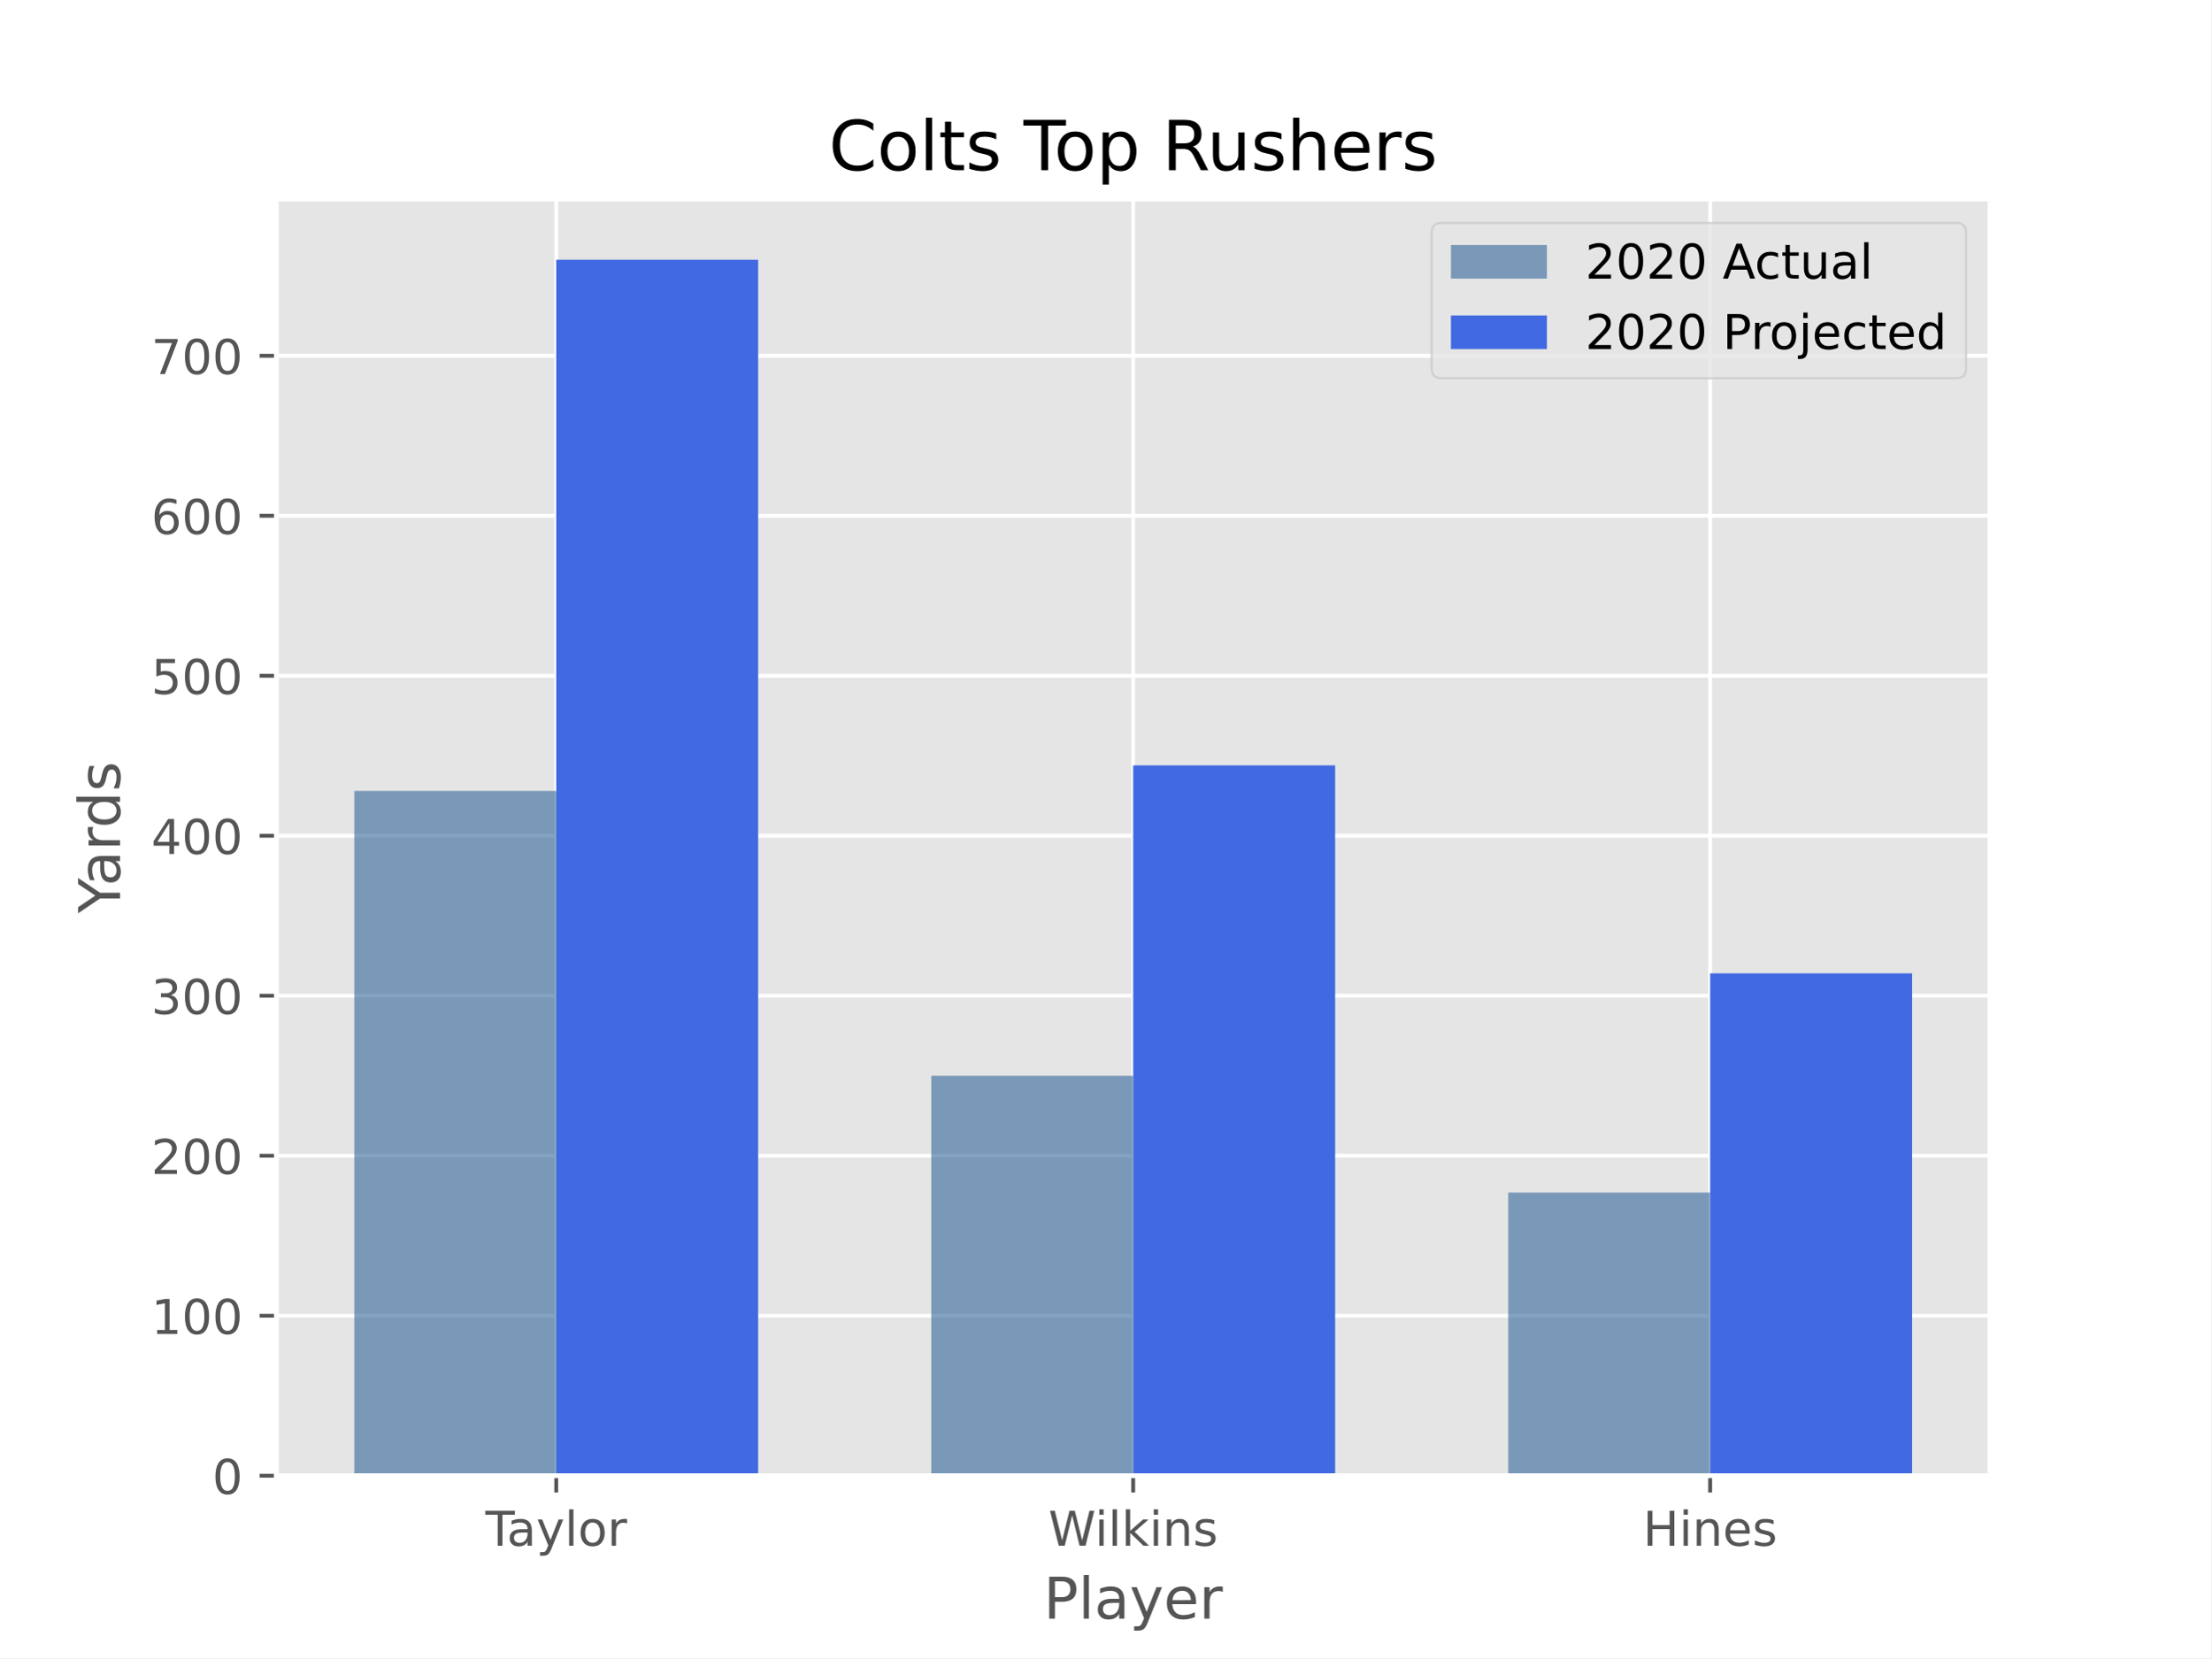
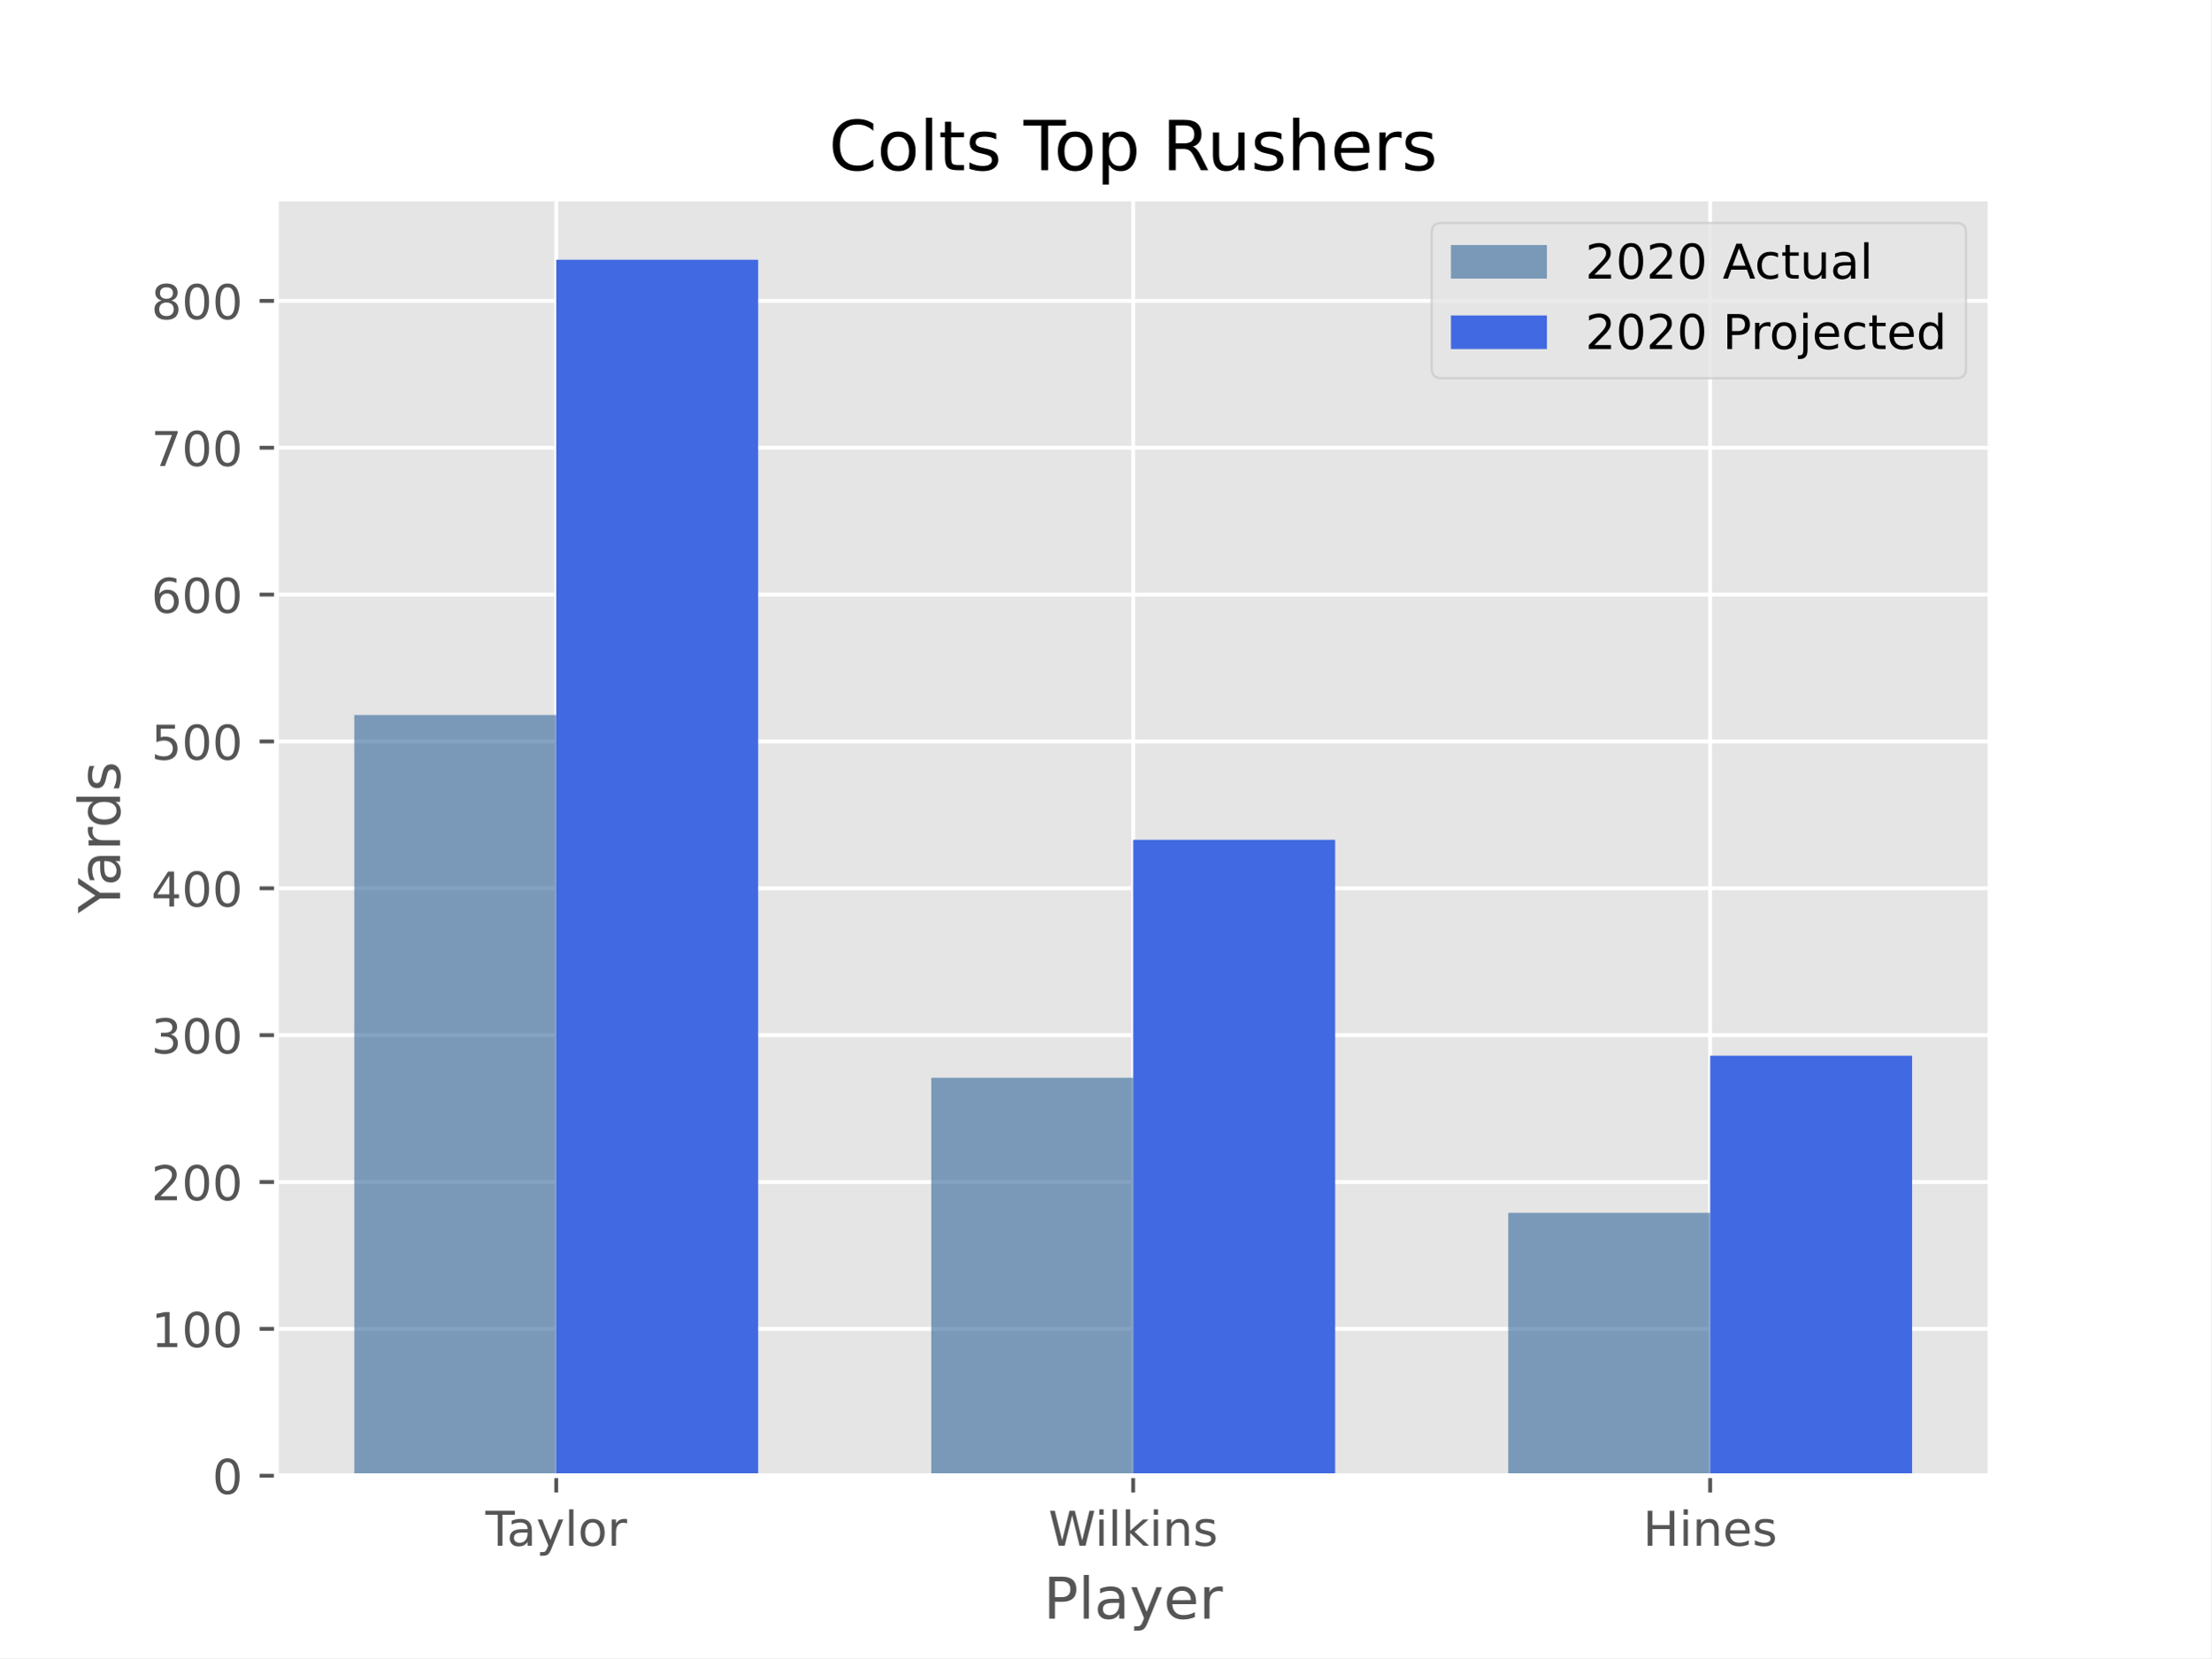
<svg xmlns="http://www.w3.org/2000/svg" xmlns:xlink="http://www.w3.org/1999/xlink" height="345.6pt" version="1.1" viewBox="0 0 460.8 345.6" width="460.8pt">
  <defs>
    <style type="text/css">*{stroke-linecap:butt;stroke-linejoin:round;}</style>
  </defs>
  <g id="figure_1">
    <g id="patch_1">
      <path d="M 0 345.6  L 460.8 345.6  L 460.8 0  L 0 0  z " style="fill:#ffffff;" />
    </g>
    <g id="axes_1">
      <g id="patch_2">
        <path d="M 57.6 307.584  L 414.72 307.584  L 414.72 41.472  L 57.6 41.472  z " style="fill:#e5e5e5;" />
      </g>
      <g id="matplotlib.axis_1">
        <g id="xtick_1">
          <g id="line2d_1">
-             <path clip-path="url(#peca56d6523)" d="M 115.918 307.584  L 115.918 41.472  " style="fill:none;stroke:#ffffff;stroke-linecap:square;stroke-width:0.8;" />
+             <path clip-path="url(#pc403ac9554)" d="M 115.918 307.584  L 115.918 41.472  " style="fill:none;stroke:#ffffff;stroke-linecap:square;stroke-width:0.8;" />
          </g>
          <g id="line2d_2">
            <defs>
-               <path d="M 0 0  L 0 3.5  " id="mc77a7208b7" style="stroke:#555555;stroke-width:0.8;" />
-             </defs>
-             <g>
-               <use style="fill:#555555;stroke:#555555;stroke-width:0.8;" x="115.918" xlink:href="#mc77a7208b7" y="307.584" />
+               <path d="M 0 0  L 0 3.5  " id="mb38f9babc2" style="stroke:#555555;stroke-width:0.8;" />
+             </defs>
+             <g>
+               <use style="fill:#555555;stroke:#555555;stroke-width:0.8;" x="115.918" xlink:href="#mb38f9babc2" y="307.584" />
            </g>
          </g>
          <g id="text_1">
            <g style="fill:#555555;" transform="translate(101.1613 322.1824)scale(0.1 -0.1)">
              <defs>
                <path d="M -0.297 72.906  L 61.375 72.906  L 61.375 64.594  L 35.5 64.594  L 35.5 0  L 25.594 0  L 25.594 64.594  L -0.297 64.594  z " id="DejaVuSans-84" />
                <path d="M 34.281 27.484  Q 23.391 27.484 19.188 25  Q 14.984 22.516 14.984 16.5  Q 14.984 11.719 18.141 8.906  Q 21.297 6.109 26.703 6.109  Q 34.188 6.109 38.703 11.406  Q 43.219 16.703 43.219 25.484  L 43.219 27.484  z M 52.203 31.203  L 52.203 0  L 43.219 0  L 43.219 8.297  Q 40.141 3.328 35.547 0.953  Q 30.953 -1.422 24.312 -1.422  Q 15.922 -1.422 10.953 3.297  Q 6 8.016 6 15.922  Q 6 25.141 12.172 29.828  Q 18.359 34.516 30.609 34.516  L 43.219 34.516  L 43.219 35.406  Q 43.219 41.609 39.141 45  Q 35.062 48.391 27.688 48.391  Q 23 48.391 18.547 47.266  Q 14.109 46.141 10.016 43.891  L 10.016 52.203  Q 14.938 54.109 19.578 55.047  Q 24.219 56 28.609 56  Q 40.484 56 46.344 49.844  Q 52.203 43.703 52.203 31.203  z " id="DejaVuSans-97" />
                <path d="M 32.172 -5.078  Q 28.375 -14.844 24.75 -17.812  Q 21.141 -20.797 15.094 -20.797  L 7.906 -20.797  L 7.906 -13.281  L 13.188 -13.281  Q 16.891 -13.281 18.938 -11.516  Q 21 -9.766 23.484 -3.219  L 25.094 0.875  L 2.984 54.688  L 12.5 54.688  L 29.594 11.922  L 46.688 54.688  L 56.203 54.688  z " id="DejaVuSans-121" />
                <path d="M 9.422 75.984  L 18.406 75.984  L 18.406 0  L 9.422 0  z " id="DejaVuSans-108" />
                <path d="M 30.609 48.391  Q 23.391 48.391 19.188 42.75  Q 14.984 37.109 14.984 27.297  Q 14.984 17.484 19.156 11.844  Q 23.344 6.203 30.609 6.203  Q 37.797 6.203 41.984 11.859  Q 46.188 17.531 46.188 27.297  Q 46.188 37.016 41.984 42.703  Q 37.797 48.391 30.609 48.391  z M 30.609 56  Q 42.328 56 49.016 48.375  Q 55.719 40.766 55.719 27.297  Q 55.719 13.875 49.016 6.219  Q 42.328 -1.422 30.609 -1.422  Q 18.844 -1.422 12.172 6.219  Q 5.516 13.875 5.516 27.297  Q 5.516 40.766 12.172 48.375  Q 18.844 56 30.609 56  z " id="DejaVuSans-111" />
                <path d="M 41.109 46.297  Q 39.594 47.172 37.812 47.578  Q 36.031 48 33.891 48  Q 26.266 48 22.188 43.047  Q 18.109 38.094 18.109 28.812  L 18.109 0  L 9.078 0  L 9.078 54.688  L 18.109 54.688  L 18.109 46.188  Q 20.953 51.172 25.484 53.578  Q 30.031 56 36.531 56  Q 37.453 56 38.578 55.875  Q 39.703 55.766 41.062 55.516  z " id="DejaVuSans-114" />
              </defs>
              <use xlink:href="#DejaVuSans-84" />
              <use x="44.584" xlink:href="#DejaVuSans-97" />
              <use x="105.863" xlink:href="#DejaVuSans-121" />
              <use x="165.043" xlink:href="#DejaVuSans-108" />
              <use x="192.826" xlink:href="#DejaVuSans-111" />
              <use x="254.008" xlink:href="#DejaVuSans-114" />
            </g>
          </g>
        </g>
        <g id="xtick_2">
          <g id="line2d_3">
-             <path clip-path="url(#peca56d6523)" d="M 236.16 307.584  L 236.16 41.472  " style="fill:none;stroke:#ffffff;stroke-linecap:square;stroke-width:0.8;" />
+             <path clip-path="url(#pc403ac9554)" d="M 236.16 307.584  L 236.16 41.472  " style="fill:none;stroke:#ffffff;stroke-linecap:square;stroke-width:0.8;" />
          </g>
          <g id="line2d_4">
            <g>
-               <use style="fill:#555555;stroke:#555555;stroke-width:0.8;" x="236.16" xlink:href="#mc77a7208b7" y="307.584" />
+               <use style="fill:#555555;stroke:#555555;stroke-width:0.8;" x="236.16" xlink:href="#mb38f9babc2" y="307.584" />
            </g>
          </g>
          <g id="text_2">
            <g style="fill:#555555;" transform="translate(218.4928 322.1824)scale(0.1 -0.1)">
              <defs>
                <path d="M 3.328 72.906  L 13.281 72.906  L 28.609 11.281  L 43.891 72.906  L 54.984 72.906  L 70.312 11.281  L 85.594 72.906  L 95.609 72.906  L 77.297 0  L 64.891 0  L 49.516 63.281  L 33.984 0  L 21.578 0  z " id="DejaVuSans-87" />
                <path d="M 9.422 54.688  L 18.406 54.688  L 18.406 0  L 9.422 0  z M 9.422 75.984  L 18.406 75.984  L 18.406 64.594  L 9.422 64.594  z " id="DejaVuSans-105" />
                <path d="M 9.078 75.984  L 18.109 75.984  L 18.109 31.109  L 44.922 54.688  L 56.391 54.688  L 27.391 29.109  L 57.625 0  L 45.906 0  L 18.109 26.703  L 18.109 0  L 9.078 0  z " id="DejaVuSans-107" />
                <path d="M 54.891 33.016  L 54.891 0  L 45.906 0  L 45.906 32.719  Q 45.906 40.484 42.875 44.328  Q 39.844 48.188 33.797 48.188  Q 26.516 48.188 22.312 43.547  Q 18.109 38.922 18.109 30.906  L 18.109 0  L 9.078 0  L 9.078 54.688  L 18.109 54.688  L 18.109 46.188  Q 21.344 51.125 25.703 53.562  Q 30.078 56 35.797 56  Q 45.219 56 50.047 50.172  Q 54.891 44.344 54.891 33.016  z " id="DejaVuSans-110" />
                <path d="M 44.281 53.078  L 44.281 44.578  Q 40.484 46.531 36.375 47.5  Q 32.281 48.484 27.875 48.484  Q 21.188 48.484 17.844 46.438  Q 14.5 44.391 14.5 40.281  Q 14.5 37.156 16.891 35.375  Q 19.281 33.594 26.516 31.984  L 29.594 31.297  Q 39.156 29.25 43.188 25.516  Q 47.219 21.781 47.219 15.094  Q 47.219 7.469 41.188 3.016  Q 35.156 -1.422 24.609 -1.422  Q 20.219 -1.422 15.453 -0.562  Q 10.688 0.297 5.422 2  L 5.422 11.281  Q 10.406 8.688 15.234 7.391  Q 20.062 6.109 24.812 6.109  Q 31.156 6.109 34.562 8.281  Q 37.984 10.453 37.984 14.406  Q 37.984 18.062 35.516 20.016  Q 33.062 21.969 24.703 23.781  L 21.578 24.516  Q 13.234 26.266 9.516 29.906  Q 5.812 33.547 5.812 39.891  Q 5.812 47.609 11.281 51.797  Q 16.75 56 26.812 56  Q 31.781 56 36.172 55.266  Q 40.578 54.547 44.281 53.078  z " id="DejaVuSans-115" />
              </defs>
              <use xlink:href="#DejaVuSans-87" />
              <use x="96.627" xlink:href="#DejaVuSans-105" />
              <use x="124.41" xlink:href="#DejaVuSans-108" />
              <use x="152.193" xlink:href="#DejaVuSans-107" />
              <use x="210.104" xlink:href="#DejaVuSans-105" />
              <use x="237.887" xlink:href="#DejaVuSans-110" />
              <use x="301.266" xlink:href="#DejaVuSans-115" />
            </g>
          </g>
        </g>
        <g id="xtick_3">
          <g id="line2d_5">
-             <path clip-path="url(#peca56d6523)" d="M 356.402 307.584  L 356.402 41.472  " style="fill:none;stroke:#ffffff;stroke-linecap:square;stroke-width:0.8;" />
+             <path clip-path="url(#pc403ac9554)" d="M 356.402 307.584  L 356.402 41.472  " style="fill:none;stroke:#ffffff;stroke-linecap:square;stroke-width:0.8;" />
          </g>
          <g id="line2d_6">
            <g>
-               <use style="fill:#555555;stroke:#555555;stroke-width:0.8;" x="356.402" xlink:href="#mc77a7208b7" y="307.584" />
+               <use style="fill:#555555;stroke:#555555;stroke-width:0.8;" x="356.402" xlink:href="#mb38f9babc2" y="307.584" />
            </g>
          </g>
          <g id="text_3">
            <g style="fill:#555555;" transform="translate(342.4032 322.1824)scale(0.1 -0.1)">
              <defs>
                <path d="M 9.812 72.906  L 19.672 72.906  L 19.672 43.016  L 55.516 43.016  L 55.516 72.906  L 65.375 72.906  L 65.375 0  L 55.516 0  L 55.516 34.719  L 19.672 34.719  L 19.672 0  L 9.812 0  z " id="DejaVuSans-72" />
                <path d="M 56.203 29.594  L 56.203 25.203  L 14.891 25.203  Q 15.484 15.922 20.484 11.062  Q 25.484 6.203 34.422 6.203  Q 39.594 6.203 44.453 7.469  Q 49.312 8.734 54.109 11.281  L 54.109 2.781  Q 49.266 0.734 44.188 -0.344  Q 39.109 -1.422 33.891 -1.422  Q 20.797 -1.422 13.156 6.188  Q 5.516 13.812 5.516 26.812  Q 5.516 40.234 12.766 48.109  Q 20.016 56 32.328 56  Q 43.359 56 49.781 48.891  Q 56.203 41.797 56.203 29.594  z M 47.219 32.234  Q 47.125 39.594 43.094 43.984  Q 39.062 48.391 32.422 48.391  Q 24.906 48.391 20.391 44.141  Q 15.875 39.891 15.188 32.172  z " id="DejaVuSans-101" />
              </defs>
              <use xlink:href="#DejaVuSans-72" />
              <use x="75.195" xlink:href="#DejaVuSans-105" />
              <use x="102.979" xlink:href="#DejaVuSans-110" />
              <use x="166.357" xlink:href="#DejaVuSans-101" />
              <use x="227.881" xlink:href="#DejaVuSans-115" />
            </g>
          </g>
        </g>
        <g id="text_4">
          <g style="fill:#555555;" transform="translate(217.4888 337.3802)scale(0.12 -0.12)">
            <defs>
              <path d="M 19.672 64.797  L 19.672 37.406  L 32.078 37.406  Q 38.969 37.406 42.719 40.969  Q 46.484 44.531 46.484 51.125  Q 46.484 57.672 42.719 61.234  Q 38.969 64.797 32.078 64.797  z M 9.812 72.906  L 32.078 72.906  Q 44.344 72.906 50.609 67.359  Q 56.891 61.812 56.891 51.125  Q 56.891 40.328 50.609 34.812  Q 44.344 29.297 32.078 29.297  L 19.672 29.297  L 19.672 0  L 9.812 0  z " id="DejaVuSans-80" />
            </defs>
            <use xlink:href="#DejaVuSans-80" />
            <use x="60.303" xlink:href="#DejaVuSans-108" />
            <use x="88.086" xlink:href="#DejaVuSans-97" />
            <use x="149.365" xlink:href="#DejaVuSans-121" />
            <use x="208.545" xlink:href="#DejaVuSans-101" />
            <use x="270.068" xlink:href="#DejaVuSans-114" />
          </g>
        </g>
      </g>
      <g id="matplotlib.axis_2">
        <g id="ytick_1">
          <g id="line2d_7">
-             <path clip-path="url(#peca56d6523)" d="M 57.6 307.584  L 414.72 307.584  " style="fill:none;stroke:#ffffff;stroke-linecap:square;stroke-width:0.8;" />
+             <path clip-path="url(#pc403ac9554)" d="M 57.6 307.584  L 414.72 307.584  " style="fill:none;stroke:#ffffff;stroke-linecap:square;stroke-width:0.8;" />
          </g>
          <g id="line2d_8">
            <defs>
-               <path d="M 0 0  L -3.5 0  " id="mce78592511" style="stroke:#555555;stroke-width:0.8;" />
-             </defs>
-             <g>
-               <use style="fill:#555555;stroke:#555555;stroke-width:0.8;" x="57.6" xlink:href="#mce78592511" y="307.584" />
+               <path d="M 0 0  L -3.5 0  " id="m70e1aae78d" style="stroke:#555555;stroke-width:0.8;" />
+             </defs>
+             <g>
+               <use style="fill:#555555;stroke:#555555;stroke-width:0.8;" x="57.6" xlink:href="#m70e1aae78d" y="307.584" />
            </g>
          </g>
          <g id="text_5">
            <g style="fill:#555555;" transform="translate(44.2375 311.3832)scale(0.1 -0.1)">
              <defs>
                <path d="M 31.781 66.406  Q 24.172 66.406 20.328 58.906  Q 16.5 51.422 16.5 36.375  Q 16.5 21.391 20.328 13.891  Q 24.172 6.391 31.781 6.391  Q 39.453 6.391 43.281 13.891  Q 47.125 21.391 47.125 36.375  Q 47.125 51.422 43.281 58.906  Q 39.453 66.406 31.781 66.406  z M 31.781 74.219  Q 44.047 74.219 50.516 64.516  Q 56.984 54.828 56.984 36.375  Q 56.984 17.969 50.516 8.266  Q 44.047 -1.422 31.781 -1.422  Q 19.531 -1.422 13.062 8.266  Q 6.594 17.969 6.594 36.375  Q 6.594 54.828 13.062 64.516  Q 19.531 74.219 31.781 74.219  z " id="DejaVuSans-48" />
              </defs>
              <use xlink:href="#DejaVuSans-48" />
            </g>
          </g>
        </g>
        <g id="ytick_2">
          <g id="line2d_9">
-             <path clip-path="url(#peca56d6523)" d="M 57.6 274.237  L 414.72 274.237  " style="fill:none;stroke:#ffffff;stroke-linecap:square;stroke-width:0.8;" />
+             <path clip-path="url(#pc403ac9554)" d="M 57.6 276.975  L 414.72 276.975  " style="fill:none;stroke:#ffffff;stroke-linecap:square;stroke-width:0.8;" />
          </g>
          <g id="line2d_10">
            <g>
-               <use style="fill:#555555;stroke:#555555;stroke-width:0.8;" x="57.6" xlink:href="#mce78592511" y="274.237" />
+               <use style="fill:#555555;stroke:#555555;stroke-width:0.8;" x="57.6" xlink:href="#m70e1aae78d" y="276.975" />
            </g>
          </g>
          <g id="text_6">
-             <g style="fill:#555555;" transform="translate(31.5125 278.0358)scale(0.1 -0.1)">
+             <g style="fill:#555555;" transform="translate(31.5125 280.7745)scale(0.1 -0.1)">
              <defs>
                <path d="M 12.406 8.297  L 28.516 8.297  L 28.516 63.922  L 10.984 60.406  L 10.984 69.391  L 28.422 72.906  L 38.281 72.906  L 38.281 8.297  L 54.391 8.297  L 54.391 0  L 12.406 0  z " id="DejaVuSans-49" />
              </defs>
              <use xlink:href="#DejaVuSans-49" />
              <use x="63.623" xlink:href="#DejaVuSans-48" />
              <use x="127.246" xlink:href="#DejaVuSans-48" />
            </g>
          </g>
        </g>
        <g id="ytick_3">
          <g id="line2d_11">
-             <path clip-path="url(#peca56d6523)" d="M 57.6 240.889  L 414.72 240.889  " style="fill:none;stroke:#ffffff;stroke-linecap:square;stroke-width:0.8;" />
+             <path clip-path="url(#pc403ac9554)" d="M 57.6 246.367  L 414.72 246.367  " style="fill:none;stroke:#ffffff;stroke-linecap:square;stroke-width:0.8;" />
          </g>
          <g id="line2d_12">
            <g>
-               <use style="fill:#555555;stroke:#555555;stroke-width:0.8;" x="57.6" xlink:href="#mce78592511" y="240.889" />
+               <use style="fill:#555555;stroke:#555555;stroke-width:0.8;" x="57.6" xlink:href="#m70e1aae78d" y="246.367" />
            </g>
          </g>
          <g id="text_7">
-             <g style="fill:#555555;" transform="translate(31.5125 244.6885)scale(0.1 -0.1)">
+             <g style="fill:#555555;" transform="translate(31.5125 250.1658)scale(0.1 -0.1)">
              <defs>
                <path d="M 19.188 8.297  L 53.609 8.297  L 53.609 0  L 7.328 0  L 7.328 8.297  Q 12.938 14.109 22.625 23.891  Q 32.328 33.688 34.812 36.531  Q 39.547 41.844 41.422 45.531  Q 43.312 49.219 43.312 52.781  Q 43.312 58.594 39.234 62.25  Q 35.156 65.922 28.609 65.922  Q 23.969 65.922 18.812 64.312  Q 13.672 62.703 7.812 59.422  L 7.812 69.391  Q 13.766 71.781 18.938 73  Q 24.125 74.219 28.422 74.219  Q 39.75 74.219 46.484 68.547  Q 53.219 62.891 53.219 53.422  Q 53.219 48.922 51.531 44.891  Q 49.859 40.875 45.406 35.406  Q 44.188 33.984 37.641 27.219  Q 31.109 20.453 19.188 8.297  z " id="DejaVuSans-50" />
              </defs>
              <use xlink:href="#DejaVuSans-50" />
              <use x="63.623" xlink:href="#DejaVuSans-48" />
              <use x="127.246" xlink:href="#DejaVuSans-48" />
            </g>
          </g>
        </g>
        <g id="ytick_4">
          <g id="line2d_13">
-             <path clip-path="url(#peca56d6523)" d="M 57.6 207.542  L 414.72 207.542  " style="fill:none;stroke:#ffffff;stroke-linecap:square;stroke-width:0.8;" />
+             <path clip-path="url(#pc403ac9554)" d="M 57.6 215.758  L 414.72 215.758  " style="fill:none;stroke:#ffffff;stroke-linecap:square;stroke-width:0.8;" />
          </g>
          <g id="line2d_14">
            <g>
-               <use style="fill:#555555;stroke:#555555;stroke-width:0.8;" x="57.6" xlink:href="#mce78592511" y="207.542" />
+               <use style="fill:#555555;stroke:#555555;stroke-width:0.8;" x="57.6" xlink:href="#m70e1aae78d" y="215.758" />
            </g>
          </g>
          <g id="text_8">
-             <g style="fill:#555555;" transform="translate(31.5125 211.3411)scale(0.1 -0.1)">
+             <g style="fill:#555555;" transform="translate(31.5125 219.5571)scale(0.1 -0.1)">
              <defs>
                <path d="M 40.578 39.312  Q 47.656 37.797 51.625 33  Q 55.609 28.219 55.609 21.188  Q 55.609 10.406 48.188 4.484  Q 40.766 -1.422 27.094 -1.422  Q 22.516 -1.422 17.656 -0.516  Q 12.797 0.391 7.625 2.203  L 7.625 11.719  Q 11.719 9.328 16.594 8.109  Q 21.484 6.891 26.812 6.891  Q 36.078 6.891 40.938 10.547  Q 45.797 14.203 45.797 21.188  Q 45.797 27.641 41.281 31.266  Q 36.766 34.906 28.719 34.906  L 20.219 34.906  L 20.219 43.016  L 29.109 43.016  Q 36.375 43.016 40.234 45.922  Q 44.094 48.828 44.094 54.297  Q 44.094 59.906 40.109 62.906  Q 36.141 65.922 28.719 65.922  Q 24.656 65.922 20.016 65.031  Q 15.375 64.156 9.812 62.312  L 9.812 71.094  Q 15.438 72.656 20.344 73.438  Q 25.25 74.219 29.594 74.219  Q 40.828 74.219 47.359 69.109  Q 53.906 64.016 53.906 55.328  Q 53.906 49.266 50.438 45.094  Q 46.969 40.922 40.578 39.312  z " id="DejaVuSans-51" />
              </defs>
              <use xlink:href="#DejaVuSans-51" />
              <use x="63.623" xlink:href="#DejaVuSans-48" />
              <use x="127.246" xlink:href="#DejaVuSans-48" />
            </g>
          </g>
        </g>
        <g id="ytick_5">
          <g id="line2d_15">
-             <path clip-path="url(#peca56d6523)" d="M 57.6 174.195  L 414.72 174.195  " style="fill:none;stroke:#ffffff;stroke-linecap:square;stroke-width:0.8;" />
+             <path clip-path="url(#pc403ac9554)" d="M 57.6 185.149  L 414.72 185.149  " style="fill:none;stroke:#ffffff;stroke-linecap:square;stroke-width:0.8;" />
          </g>
          <g id="line2d_16">
            <g>
-               <use style="fill:#555555;stroke:#555555;stroke-width:0.8;" x="57.6" xlink:href="#mce78592511" y="174.195" />
+               <use style="fill:#555555;stroke:#555555;stroke-width:0.8;" x="57.6" xlink:href="#m70e1aae78d" y="185.149" />
            </g>
          </g>
          <g id="text_9">
-             <g style="fill:#555555;" transform="translate(31.5125 177.9937)scale(0.1 -0.1)">
+             <g style="fill:#555555;" transform="translate(31.5125 188.9484)scale(0.1 -0.1)">
              <defs>
                <path d="M 37.797 64.312  L 12.891 25.391  L 37.797 25.391  z M 35.203 72.906  L 47.609 72.906  L 47.609 25.391  L 58.016 25.391  L 58.016 17.188  L 47.609 17.188  L 47.609 0  L 37.797 0  L 37.797 17.188  L 4.891 17.188  L 4.891 26.703  z " id="DejaVuSans-52" />
              </defs>
              <use xlink:href="#DejaVuSans-52" />
              <use x="63.623" xlink:href="#DejaVuSans-48" />
              <use x="127.246" xlink:href="#DejaVuSans-48" />
            </g>
          </g>
        </g>
        <g id="ytick_6">
          <g id="line2d_17">
-             <path clip-path="url(#peca56d6523)" d="M 57.6 140.847  L 414.72 140.847  " style="fill:none;stroke:#ffffff;stroke-linecap:square;stroke-width:0.8;" />
+             <path clip-path="url(#pc403ac9554)" d="M 57.6 154.541  L 414.72 154.541  " style="fill:none;stroke:#ffffff;stroke-linecap:square;stroke-width:0.8;" />
          </g>
          <g id="line2d_18">
            <g>
-               <use style="fill:#555555;stroke:#555555;stroke-width:0.8;" x="57.6" xlink:href="#mce78592511" y="140.847" />
+               <use style="fill:#555555;stroke:#555555;stroke-width:0.8;" x="57.6" xlink:href="#m70e1aae78d" y="154.541" />
            </g>
          </g>
          <g id="text_10">
-             <g style="fill:#555555;" transform="translate(31.5125 144.6464)scale(0.1 -0.1)">
+             <g style="fill:#555555;" transform="translate(31.5125 158.3397)scale(0.1 -0.1)">
              <defs>
                <path d="M 10.797 72.906  L 49.516 72.906  L 49.516 64.594  L 19.828 64.594  L 19.828 46.734  Q 21.969 47.469 24.109 47.828  Q 26.266 48.188 28.422 48.188  Q 40.625 48.188 47.75 41.5  Q 54.891 34.812 54.891 23.391  Q 54.891 11.625 47.562 5.094  Q 40.234 -1.422 26.906 -1.422  Q 22.312 -1.422 17.547 -0.641  Q 12.797 0.141 7.719 1.703  L 7.719 11.625  Q 12.109 9.234 16.797 8.062  Q 21.484 6.891 26.703 6.891  Q 35.156 6.891 40.078 11.328  Q 45.016 15.766 45.016 23.391  Q 45.016 31 40.078 35.438  Q 35.156 39.891 26.703 39.891  Q 22.75 39.891 18.812 39.016  Q 14.891 38.141 10.797 36.281  z " id="DejaVuSans-53" />
              </defs>
              <use xlink:href="#DejaVuSans-53" />
              <use x="63.623" xlink:href="#DejaVuSans-48" />
              <use x="127.246" xlink:href="#DejaVuSans-48" />
            </g>
          </g>
        </g>
        <g id="ytick_7">
          <g id="line2d_19">
-             <path clip-path="url(#peca56d6523)" d="M 57.6 107.5  L 414.72 107.5  " style="fill:none;stroke:#ffffff;stroke-linecap:square;stroke-width:0.8;" />
+             <path clip-path="url(#pc403ac9554)" d="M 57.6 123.932  L 414.72 123.932  " style="fill:none;stroke:#ffffff;stroke-linecap:square;stroke-width:0.8;" />
          </g>
          <g id="line2d_20">
            <g>
-               <use style="fill:#555555;stroke:#555555;stroke-width:0.8;" x="57.6" xlink:href="#mce78592511" y="107.5" />
+               <use style="fill:#555555;stroke:#555555;stroke-width:0.8;" x="57.6" xlink:href="#m70e1aae78d" y="123.932" />
            </g>
          </g>
          <g id="text_11">
-             <g style="fill:#555555;" transform="translate(31.5125 111.299)scale(0.1 -0.1)">
+             <g style="fill:#555555;" transform="translate(31.5125 127.731)scale(0.1 -0.1)">
              <defs>
                <path d="M 33.016 40.375  Q 26.375 40.375 22.484 35.828  Q 18.609 31.297 18.609 23.391  Q 18.609 15.531 22.484 10.953  Q 26.375 6.391 33.016 6.391  Q 39.656 6.391 43.531 10.953  Q 47.406 15.531 47.406 23.391  Q 47.406 31.297 43.531 35.828  Q 39.656 40.375 33.016 40.375  z M 52.594 71.297  L 52.594 62.312  Q 48.875 64.062 45.094 64.984  Q 41.312 65.922 37.594 65.922  Q 27.828 65.922 22.672 59.328  Q 17.531 52.734 16.797 39.406  Q 19.672 43.656 24.016 45.922  Q 28.375 48.188 33.594 48.188  Q 44.578 48.188 50.953 41.516  Q 57.328 34.859 57.328 23.391  Q 57.328 12.156 50.688 5.359  Q 44.047 -1.422 33.016 -1.422  Q 20.359 -1.422 13.672 8.266  Q 6.984 17.969 6.984 36.375  Q 6.984 53.656 15.188 63.938  Q 23.391 74.219 37.203 74.219  Q 40.922 74.219 44.703 73.484  Q 48.484 72.75 52.594 71.297  z " id="DejaVuSans-54" />
              </defs>
              <use xlink:href="#DejaVuSans-54" />
              <use x="63.623" xlink:href="#DejaVuSans-48" />
              <use x="127.246" xlink:href="#DejaVuSans-48" />
            </g>
          </g>
        </g>
        <g id="ytick_8">
          <g id="line2d_21">
-             <path clip-path="url(#peca56d6523)" d="M 57.6 74.152  L 414.72 74.152  " style="fill:none;stroke:#ffffff;stroke-linecap:square;stroke-width:0.8;" />
+             <path clip-path="url(#pc403ac9554)" d="M 57.6 93.323  L 414.72 93.323  " style="fill:none;stroke:#ffffff;stroke-linecap:square;stroke-width:0.8;" />
          </g>
          <g id="line2d_22">
            <g>
-               <use style="fill:#555555;stroke:#555555;stroke-width:0.8;" x="57.6" xlink:href="#mce78592511" y="74.152" />
+               <use style="fill:#555555;stroke:#555555;stroke-width:0.8;" x="57.6" xlink:href="#m70e1aae78d" y="93.323" />
            </g>
          </g>
          <g id="text_12">
-             <g style="fill:#555555;" transform="translate(31.5125 77.95164)scale(0.1 -0.1)">
+             <g style="fill:#555555;" transform="translate(31.5125 97.12235)scale(0.1 -0.1)">
              <defs>
                <path d="M 8.203 72.906  L 55.078 72.906  L 55.078 68.703  L 28.609 0  L 18.312 0  L 43.219 64.594  L 8.203 64.594  z " id="DejaVuSans-55" />
              </defs>
              <use xlink:href="#DejaVuSans-55" />
              <use x="63.623" xlink:href="#DejaVuSans-48" />
              <use x="127.246" xlink:href="#DejaVuSans-48" />
            </g>
          </g>
        </g>
-         <g id="text_13">
+         <g id="ytick_9">
+           <g id="line2d_23">
+             <path clip-path="url(#pc403ac9554)" d="M 57.6 62.714  L 414.72 62.714  " style="fill:none;stroke:#ffffff;stroke-linecap:square;stroke-width:0.8;" />
+           </g>
+           <g id="line2d_24">
+             <g>
+               <use style="fill:#555555;stroke:#555555;stroke-width:0.8;" x="57.6" xlink:href="#m70e1aae78d" y="62.714" />
+             </g>
+           </g>
+           <g id="text_13">
+             <g style="fill:#555555;" transform="translate(31.5125 66.51365)scale(0.1 -0.1)">
+               <defs>
+                 <path d="M 31.781 34.625  Q 24.75 34.625 20.719 30.859  Q 16.703 27.094 16.703 20.516  Q 16.703 13.922 20.719 10.156  Q 24.75 6.391 31.781 6.391  Q 38.812 6.391 42.859 10.172  Q 46.922 13.969 46.922 20.516  Q 46.922 27.094 42.891 30.859  Q 38.875 34.625 31.781 34.625  z M 21.922 38.812  Q 15.578 40.375 12.031 44.719  Q 8.5 49.078 8.5 55.328  Q 8.5 64.062 14.719 69.141  Q 20.953 74.219 31.781 74.219  Q 42.672 74.219 48.875 69.141  Q 55.078 64.062 55.078 55.328  Q 55.078 49.078 51.531 44.719  Q 48 40.375 41.703 38.812  Q 48.828 37.156 52.797 32.312  Q 56.781 27.484 56.781 20.516  Q 56.781 9.906 50.312 4.234  Q 43.844 -1.422 31.781 -1.422  Q 19.734 -1.422 13.25 4.234  Q 6.781 9.906 6.781 20.516  Q 6.781 27.484 10.781 32.312  Q 14.797 37.156 21.922 38.812  z M 18.312 54.391  Q 18.312 48.734 21.844 45.562  Q 25.391 42.391 31.781 42.391  Q 38.141 42.391 41.719 45.562  Q 45.312 48.734 45.312 54.391  Q 45.312 60.062 41.719 63.234  Q 38.141 66.406 31.781 66.406  Q 25.391 66.406 21.844 63.234  Q 18.312 60.062 18.312 54.391  z " id="DejaVuSans-56" />
+               </defs>
+               <use xlink:href="#DejaVuSans-56" />
+               <use x="63.623" xlink:href="#DejaVuSans-48" />
+               <use x="127.246" xlink:href="#DejaVuSans-48" />
+             </g>
+           </g>
+         </g>
+         <g id="text_14">
          <g style="fill:#555555;" transform="translate(25.01687 190.3408)rotate(-90)scale(0.12 -0.12)">
            <defs>
              <path d="M -0.203 72.906  L 10.406 72.906  L 30.609 42.922  L 50.688 72.906  L 61.281 72.906  L 35.5 34.719  L 35.5 0  L 25.594 0  L 25.594 34.719  z " id="DejaVuSans-89" />
              <path d="M 45.406 46.391  L 45.406 75.984  L 54.391 75.984  L 54.391 0  L 45.406 0  L 45.406 8.203  Q 42.578 3.328 38.25 0.953  Q 33.938 -1.422 27.875 -1.422  Q 17.969 -1.422 11.734 6.484  Q 5.516 14.406 5.516 27.297  Q 5.516 40.188 11.734 48.094  Q 17.969 56 27.875 56  Q 33.938 56 38.25 53.625  Q 42.578 51.266 45.406 46.391  z M 14.797 27.297  Q 14.797 17.391 18.875 11.75  Q 22.953 6.109 30.078 6.109  Q 37.203 6.109 41.297 11.75  Q 45.406 17.391 45.406 27.297  Q 45.406 37.203 41.297 42.844  Q 37.203 48.484 30.078 48.484  Q 22.953 48.484 18.875 42.844  Q 14.797 37.203 14.797 27.297  z " id="DejaVuSans-100" />
            </defs>
            <use xlink:href="#DejaVuSans-89" />
            <use x="47.334" xlink:href="#DejaVuSans-97" />
            <use x="108.613" xlink:href="#DejaVuSans-114" />
            <use x="147.977" xlink:href="#DejaVuSans-100" />
            <use x="211.453" xlink:href="#DejaVuSans-115" />
          </g>
        </g>
      </g>
      <g id="patch_3">
-         <path clip-path="url(#peca56d6523)" d="M 73.833 307.584  L 115.918 307.584  L 115.918 164.857  L 73.833 164.857  z " style="fill:#336699;fill-opacity:0.6;" />
+         <path clip-path="url(#pc403ac9554)" d="M 73.833 307.584  L 115.918 307.584  L 115.918 149.031  L 73.833 149.031  z " style="fill:#336699;fill-opacity:0.6;" />
      </g>
      <g id="patch_4">
-         <path clip-path="url(#peca56d6523)" d="M 194.075 307.584  L 236.16 307.584  L 236.16 224.216  L 194.075 224.216  z " style="fill:#336699;fill-opacity:0.6;" />
+         <path clip-path="url(#pc403ac9554)" d="M 194.075 307.584  L 236.16 307.584  L 236.16 224.634  L 194.075 224.634  z " style="fill:#336699;fill-opacity:0.6;" />
      </g>
      <g id="patch_5">
-         <path clip-path="url(#peca56d6523)" d="M 314.318 307.584  L 356.402 307.584  L 356.402 248.559  L 314.318 248.559  z " style="fill:#336699;fill-opacity:0.6;" />
+         <path clip-path="url(#pc403ac9554)" d="M 314.318 307.584  L 356.402 307.584  L 356.402 252.794  L 314.318 252.794  z " style="fill:#336699;fill-opacity:0.6;" />
      </g>
      <g id="patch_6">
-         <path clip-path="url(#peca56d6523)" d="M 115.918 307.584  L 158.002 307.584  L 158.002 54.144  L 115.918 54.144  z " style="fill:#4169e1;" />
+         <path clip-path="url(#pc403ac9554)" d="M 115.918 307.584  L 158.002 307.584  L 158.002 54.144  L 115.918 54.144  z " style="fill:#4169e1;" />
      </g>
      <g id="patch_7">
-         <path clip-path="url(#peca56d6523)" d="M 236.16 307.584  L 278.245 307.584  L 278.245 159.522  L 236.16 159.522  z " style="fill:#4169e1;" />
+         <path clip-path="url(#pc403ac9554)" d="M 236.16 307.584  L 278.245 307.584  L 278.245 175.048  L 236.16 175.048  z " style="fill:#4169e1;" />
      </g>
      <g id="patch_8">
-         <path clip-path="url(#peca56d6523)" d="M 356.402 307.584  L 398.487 307.584  L 398.487 202.873  L 356.402 202.873  z " style="fill:#4169e1;" />
+         <path clip-path="url(#pc403ac9554)" d="M 356.402 307.584  L 398.487 307.584  L 398.487 220.043  L 356.402 220.043  z " style="fill:#4169e1;" />
      </g>
      <g id="patch_9">
        <path d="M 57.6 307.584  L 57.6 41.472  " style="fill:none;stroke:#ffffff;stroke-linecap:square;stroke-linejoin:miter;" />
      </g>
      <g id="patch_10">
        <path d="M 414.72 307.584  L 414.72 41.472  " style="fill:none;stroke:#ffffff;stroke-linecap:square;stroke-linejoin:miter;" />
      </g>
      <g id="patch_11">
        <path d="M 57.6 307.584  L 414.72 307.584  " style="fill:none;stroke:#ffffff;stroke-linecap:square;stroke-linejoin:miter;" />
      </g>
      <g id="patch_12">
        <path d="M 57.6 41.472  L 414.72 41.472  " style="fill:none;stroke:#ffffff;stroke-linecap:square;stroke-linejoin:miter;" />
      </g>
-       <g id="text_14">
+       <g id="text_15">
        <g transform="translate(172.7303 35.472)scale(0.144 -0.144)">
          <defs>
            <path d="M 64.406 67.281  L 64.406 56.891  Q 59.422 61.531 53.781 63.812  Q 48.141 66.109 41.797 66.109  Q 29.297 66.109 22.656 58.469  Q 16.016 50.828 16.016 36.375  Q 16.016 21.969 22.656 14.328  Q 29.297 6.688 41.797 6.688  Q 48.141 6.688 53.781 8.984  Q 59.422 11.281 64.406 15.922  L 64.406 5.609  Q 59.234 2.094 53.438 0.328  Q 47.656 -1.422 41.219 -1.422  Q 24.656 -1.422 15.125 8.703  Q 5.609 18.844 5.609 36.375  Q 5.609 53.953 15.125 64.078  Q 24.656 74.219 41.219 74.219  Q 47.75 74.219 53.531 72.484  Q 59.328 70.75 64.406 67.281  z " id="DejaVuSans-67" />
            <path d="M 18.312 70.219  L 18.312 54.688  L 36.812 54.688  L 36.812 47.703  L 18.312 47.703  L 18.312 18.016  Q 18.312 11.328 20.141 9.422  Q 21.969 7.516 27.594 7.516  L 36.812 7.516  L 36.812 0  L 27.594 0  Q 17.188 0 13.234 3.875  Q 9.281 7.766 9.281 18.016  L 9.281 47.703  L 2.688 47.703  L 2.688 54.688  L 9.281 54.688  L 9.281 70.219  z " id="DejaVuSans-116" />
            <path id="DejaVuSans-32" />
            <path d="M 18.109 8.203  L 18.109 -20.797  L 9.078 -20.797  L 9.078 54.688  L 18.109 54.688  L 18.109 46.391  Q 20.953 51.266 25.266 53.625  Q 29.594 56 35.594 56  Q 45.562 56 51.781 48.094  Q 58.016 40.188 58.016 27.297  Q 58.016 14.406 51.781 6.484  Q 45.562 -1.422 35.594 -1.422  Q 29.594 -1.422 25.266 0.953  Q 20.953 3.328 18.109 8.203  z M 48.688 27.297  Q 48.688 37.203 44.609 42.844  Q 40.531 48.484 33.406 48.484  Q 26.266 48.484 22.188 42.844  Q 18.109 37.203 18.109 27.297  Q 18.109 17.391 22.188 11.75  Q 26.266 6.109 33.406 6.109  Q 40.531 6.109 44.609 11.75  Q 48.688 17.391 48.688 27.297  z " id="DejaVuSans-112" />
            <path d="M 44.391 34.188  Q 47.562 33.109 50.562 29.594  Q 53.562 26.078 56.594 19.922  L 66.609 0  L 56 0  L 46.688 18.703  Q 43.062 26.031 39.672 28.422  Q 36.281 30.812 30.422 30.812  L 19.672 30.812  L 19.672 0  L 9.812 0  L 9.812 72.906  L 32.078 72.906  Q 44.578 72.906 50.734 67.672  Q 56.891 62.453 56.891 51.906  Q 56.891 45.016 53.688 40.469  Q 50.484 35.938 44.391 34.188  z M 19.672 64.797  L 19.672 38.922  L 32.078 38.922  Q 39.203 38.922 42.844 42.219  Q 46.484 45.516 46.484 51.906  Q 46.484 58.297 42.844 61.547  Q 39.203 64.797 32.078 64.797  z " id="DejaVuSans-82" />
            <path d="M 8.5 21.578  L 8.5 54.688  L 17.484 54.688  L 17.484 21.922  Q 17.484 14.156 20.5 10.266  Q 23.531 6.391 29.594 6.391  Q 36.859 6.391 41.078 11.031  Q 45.312 15.672 45.312 23.688  L 45.312 54.688  L 54.297 54.688  L 54.297 0  L 45.312 0  L 45.312 8.406  Q 42.047 3.422 37.719 1  Q 33.406 -1.422 27.688 -1.422  Q 18.266 -1.422 13.375 4.438  Q 8.5 10.297 8.5 21.578  z M 31.109 56  z " id="DejaVuSans-117" />
            <path d="M 54.891 33.016  L 54.891 0  L 45.906 0  L 45.906 32.719  Q 45.906 40.484 42.875 44.328  Q 39.844 48.188 33.797 48.188  Q 26.516 48.188 22.312 43.547  Q 18.109 38.922 18.109 30.906  L 18.109 0  L 9.078 0  L 9.078 75.984  L 18.109 75.984  L 18.109 46.188  Q 21.344 51.125 25.703 53.562  Q 30.078 56 35.797 56  Q 45.219 56 50.047 50.172  Q 54.891 44.344 54.891 33.016  z " id="DejaVuSans-104" />
          </defs>
          <use xlink:href="#DejaVuSans-67" />
          <use x="69.824" xlink:href="#DejaVuSans-111" />
          <use x="131.006" xlink:href="#DejaVuSans-108" />
          <use x="158.789" xlink:href="#DejaVuSans-116" />
          <use x="197.998" xlink:href="#DejaVuSans-115" />
          <use x="250.098" xlink:href="#DejaVuSans-32" />
          <use x="281.885" xlink:href="#DejaVuSans-84" />
          <use x="325.969" xlink:href="#DejaVuSans-111" />
          <use x="387.15" xlink:href="#DejaVuSans-112" />
          <use x="450.627" xlink:href="#DejaVuSans-32" />
          <use x="482.414" xlink:href="#DejaVuSans-82" />
          <use x="547.396" xlink:href="#DejaVuSans-117" />
          <use x="610.775" xlink:href="#DejaVuSans-115" />
          <use x="662.875" xlink:href="#DejaVuSans-104" />
          <use x="726.254" xlink:href="#DejaVuSans-101" />
          <use x="787.777" xlink:href="#DejaVuSans-114" />
          <use x="828.891" xlink:href="#DejaVuSans-115" />
        </g>
      </g>
      <g id="legend_1">
        <g id="patch_13">
          <path d="M 300.381 78.828  L 407.72 78.828  Q 409.72 78.828 409.72 76.828  L 409.72 48.472  Q 409.72 46.472 407.72 46.472  L 300.381 46.472  Q 298.381 46.472 298.381 48.472  L 298.381 76.828  Q 298.381 78.828 300.381 78.828  z " style="fill:#e5e5e5;opacity:0.8;stroke:#cccccc;stroke-linejoin:miter;stroke-width:0.5;" />
        </g>
        <g id="patch_14">
          <path d="M 302.381 58.07  L 322.381 58.07  L 322.381 51.07  L 302.381 51.07  z " style="fill:#336699;fill-opacity:0.6;" />
        </g>
-         <g id="text_15">
+         <g id="text_16">
          <g transform="translate(330.3809 58.07044)scale(0.1 -0.1)">
            <defs>
              <path d="M 34.188 63.188  L 20.797 26.906  L 47.609 26.906  z M 28.609 72.906  L 39.797 72.906  L 67.578 0  L 57.328 0  L 50.688 18.703  L 17.828 18.703  L 11.188 0  L 0.781 0  z " id="DejaVuSans-65" />
              <path d="M 48.781 52.594  L 48.781 44.188  Q 44.969 46.297 41.141 47.344  Q 37.312 48.391 33.406 48.391  Q 24.656 48.391 19.812 42.844  Q 14.984 37.312 14.984 27.297  Q 14.984 17.281 19.812 11.734  Q 24.656 6.203 33.406 6.203  Q 37.312 6.203 41.141 7.25  Q 44.969 8.297 48.781 10.406  L 48.781 2.094  Q 45.016 0.344 40.984 -0.531  Q 36.969 -1.422 32.422 -1.422  Q 20.062 -1.422 12.781 6.344  Q 5.516 14.109 5.516 27.297  Q 5.516 40.672 12.859 48.328  Q 20.219 56 33.016 56  Q 37.156 56 41.109 55.141  Q 45.062 54.297 48.781 52.594  z " id="DejaVuSans-99" />
            </defs>
            <use xlink:href="#DejaVuSans-50" />
            <use x="63.623" xlink:href="#DejaVuSans-48" />
            <use x="127.246" xlink:href="#DejaVuSans-50" />
            <use x="190.869" xlink:href="#DejaVuSans-48" />
            <use x="254.492" xlink:href="#DejaVuSans-32" />
            <use x="286.279" xlink:href="#DejaVuSans-65" />
            <use x="352.938" xlink:href="#DejaVuSans-99" />
            <use x="407.918" xlink:href="#DejaVuSans-116" />
            <use x="447.127" xlink:href="#DejaVuSans-117" />
            <use x="510.506" xlink:href="#DejaVuSans-97" />
            <use x="571.785" xlink:href="#DejaVuSans-108" />
          </g>
        </g>
        <g id="patch_15">
          <path d="M 302.381 72.749  L 322.381 72.749  L 322.381 65.749  L 302.381 65.749  z " style="fill:#4169e1;" />
        </g>
-         <g id="text_16">
+         <g id="text_17">
          <g transform="translate(330.3809 72.74856)scale(0.1 -0.1)">
            <defs>
              <path d="M 9.422 54.688  L 18.406 54.688  L 18.406 -0.984  Q 18.406 -11.422 14.422 -16.109  Q 10.453 -20.797 1.609 -20.797  L -1.812 -20.797  L -1.812 -13.188  L 0.594 -13.188  Q 5.719 -13.188 7.562 -10.812  Q 9.422 -8.453 9.422 -0.984  z M 9.422 75.984  L 18.406 75.984  L 18.406 64.594  L 9.422 64.594  z " id="DejaVuSans-106" />
            </defs>
            <use xlink:href="#DejaVuSans-50" />
            <use x="63.623" xlink:href="#DejaVuSans-48" />
            <use x="127.246" xlink:href="#DejaVuSans-50" />
            <use x="190.869" xlink:href="#DejaVuSans-48" />
            <use x="254.492" xlink:href="#DejaVuSans-32" />
            <use x="286.279" xlink:href="#DejaVuSans-80" />
            <use x="344.832" xlink:href="#DejaVuSans-114" />
            <use x="383.695" xlink:href="#DejaVuSans-111" />
            <use x="444.877" xlink:href="#DejaVuSans-106" />
            <use x="472.66" xlink:href="#DejaVuSans-101" />
            <use x="534.184" xlink:href="#DejaVuSans-99" />
            <use x="589.164" xlink:href="#DejaVuSans-116" />
            <use x="628.373" xlink:href="#DejaVuSans-101" />
            <use x="689.896" xlink:href="#DejaVuSans-100" />
          </g>
        </g>
      </g>
    </g>
  </g>
  <defs>
-     <clipPath id="peca56d6523">
+     <clipPath id="pc403ac9554">
      <rect height="266.112" width="357.12" x="57.6" y="41.472" />
    </clipPath>
  </defs>
</svg>
